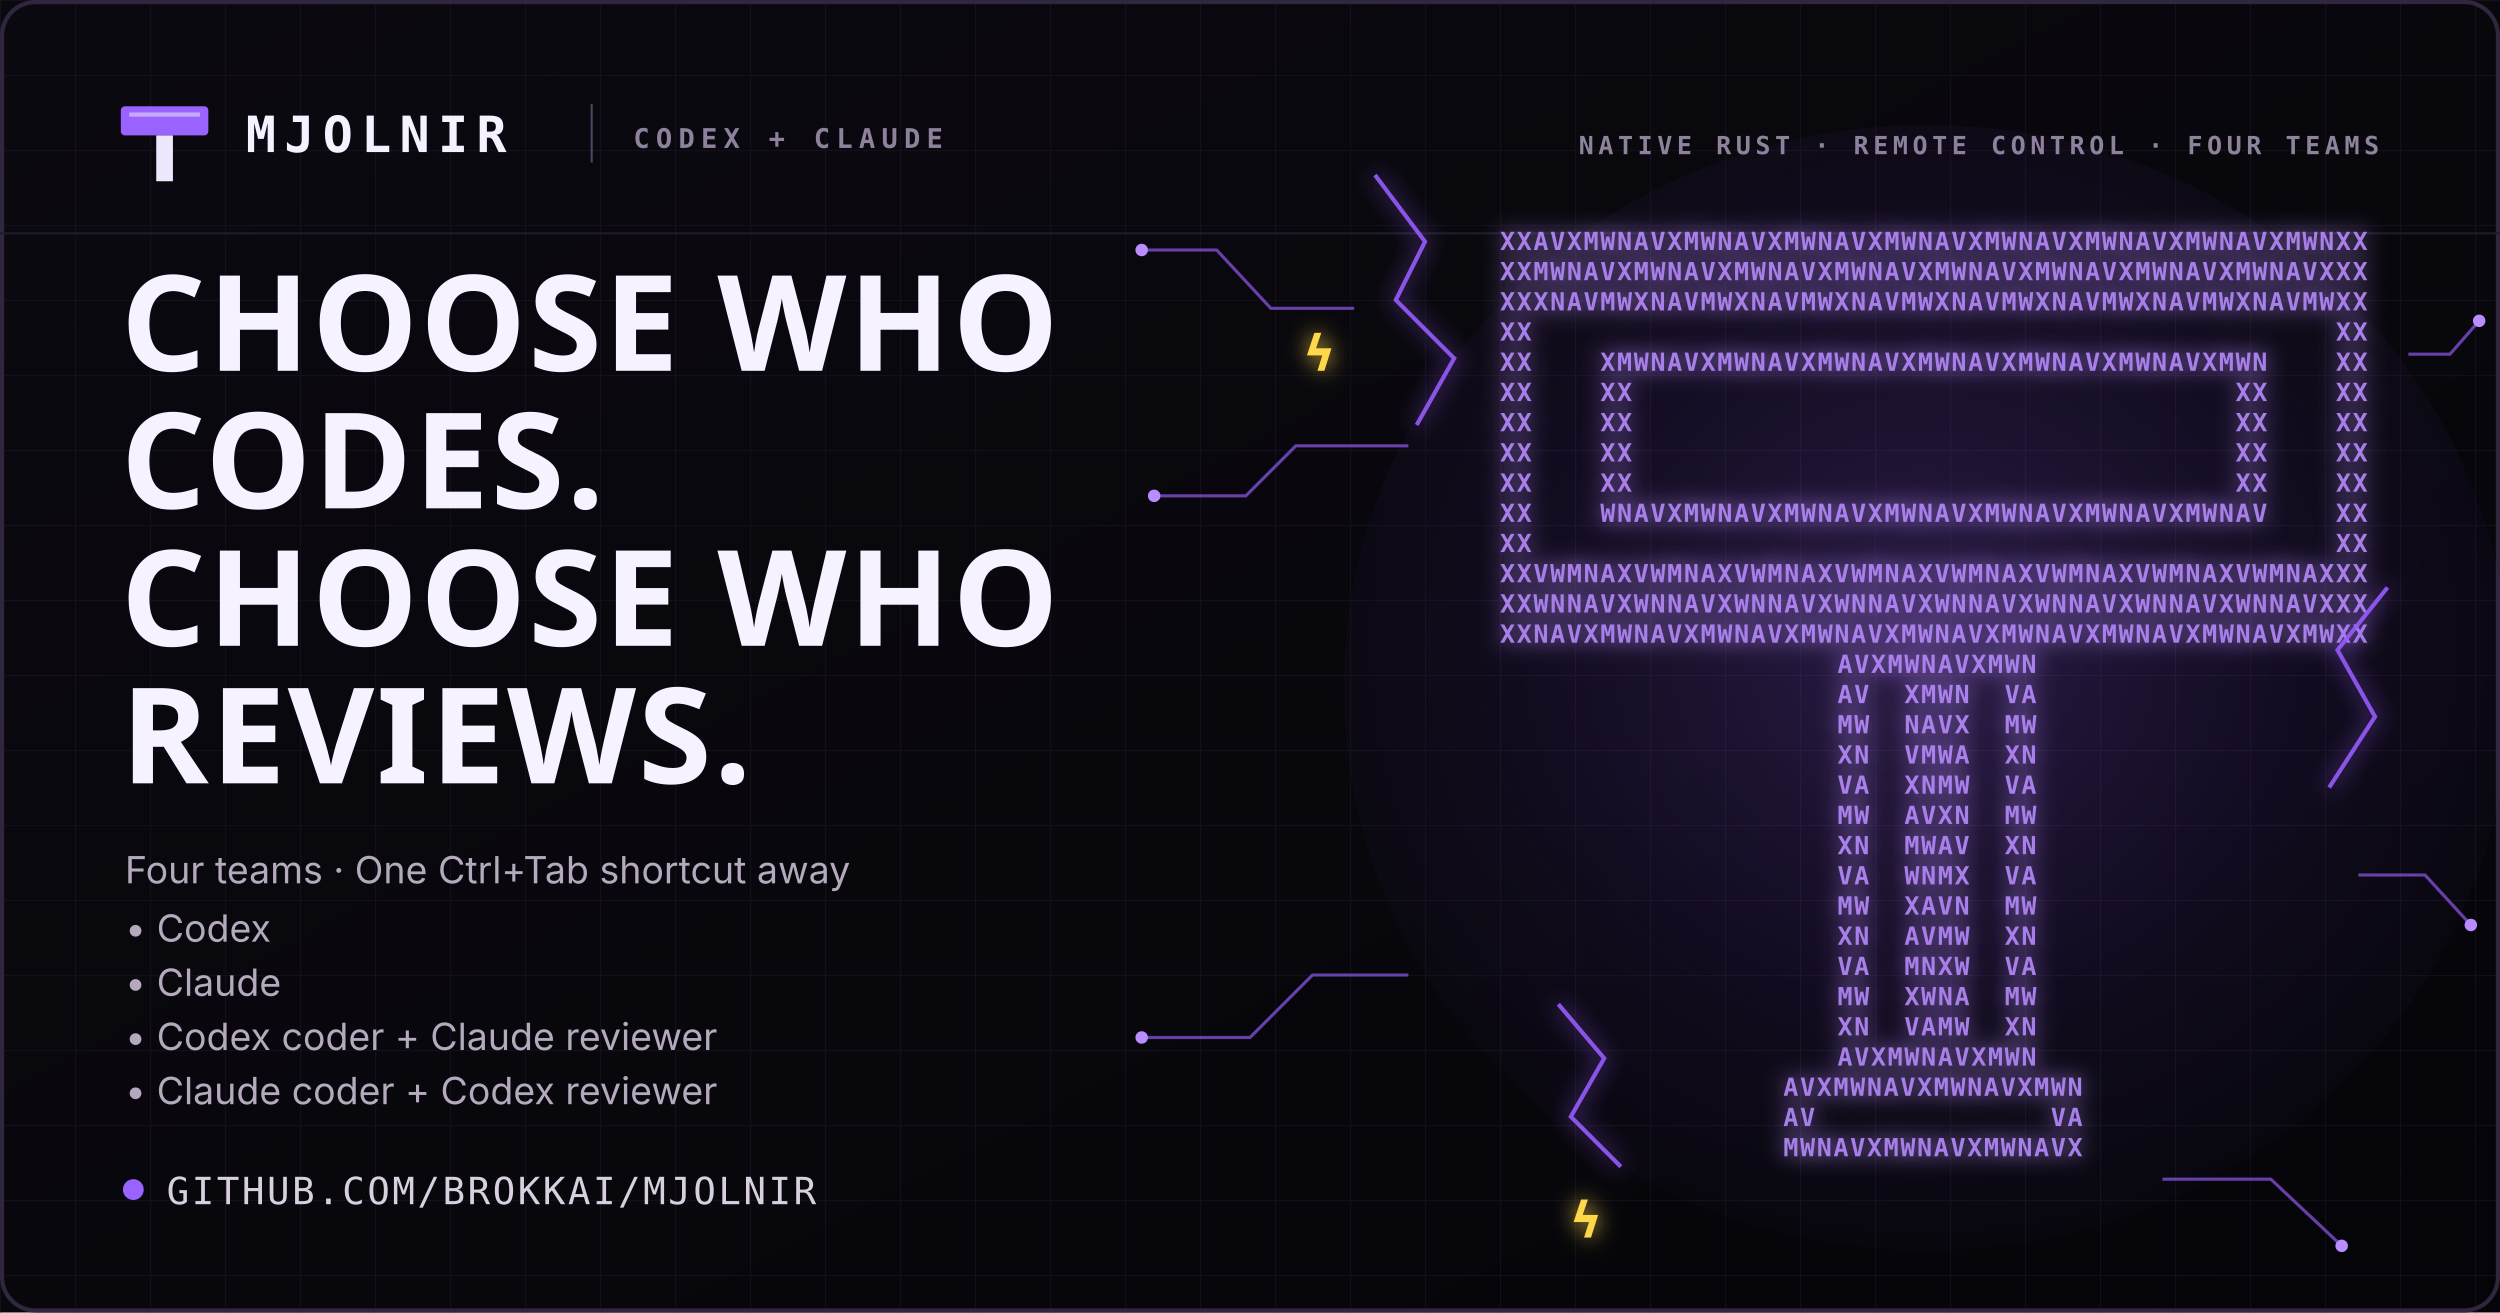
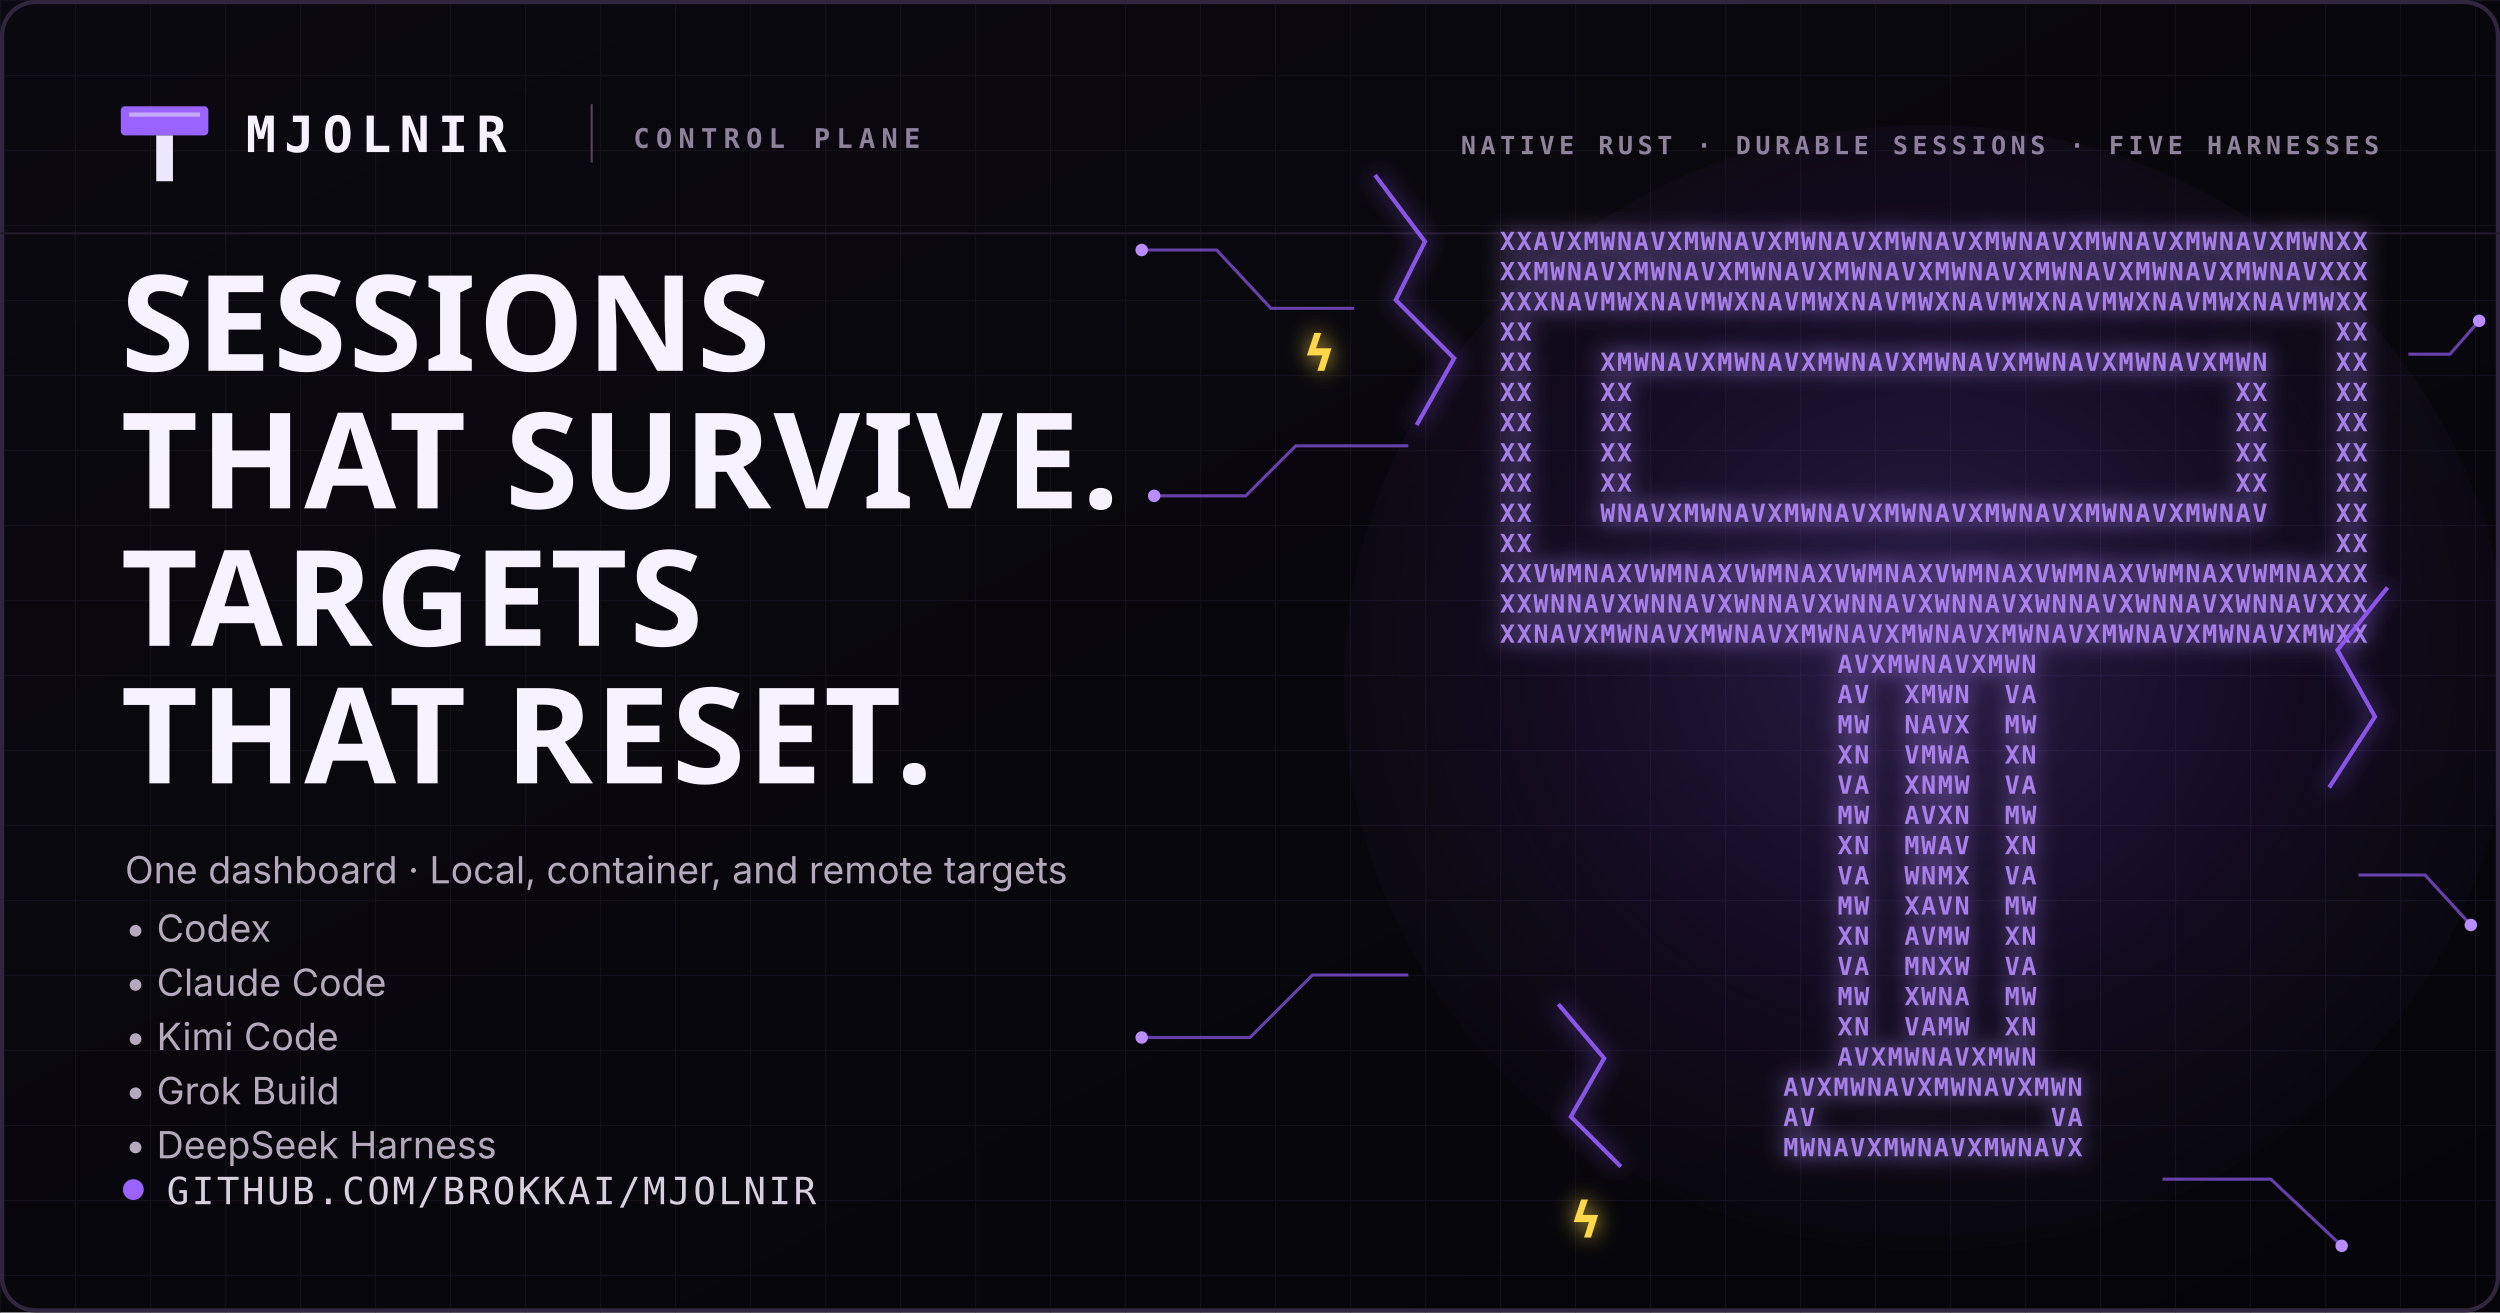
<svg xmlns="http://www.w3.org/2000/svg" width="1200" height="630" viewBox="0 0 1200 630" role="img" aria-labelledby="title description">
  <defs>
    <linearGradient id="background" x1="0" y1="0" x2="1" y2="1">
      <stop offset="0" stop-color="#0b0910" />
      <stop offset="0.56" stop-color="#08070c" />
      <stop offset="1" stop-color="#050509" />
    </linearGradient>
    <radialGradient id="hammerGlow" cx="50%" cy="46%" r="58%">
      <stop offset="0" stop-color="#985cff" stop-opacity="0.24" />
      <stop offset="0.62" stop-color="#7b3fe4" stop-opacity="0.08" />
      <stop offset="1" stop-color="#7b3fe4" stop-opacity="0" />
    </radialGradient>
    <pattern id="grid" width="36" height="36" patternUnits="userSpaceOnUse">
      <path d="M36 0H0V36" fill="none" stroke="#1c1728" stroke-width="1" />
    </pattern>
    <filter id="glow" x="-80%" y="-80%" width="260%" height="260%">
      <feGaussianBlur stdDeviation="5" result="blur" />
      <feMerge>
        <feMergeNode in="blur" />
        <feMergeNode in="SourceGraphic" />
      </feMerge>
    </filter>
  </defs>
  <rect width="1200" height="630" fill="url(#background)" />
  <rect width="1200" height="630" fill="url(#grid)" opacity="0.52" />
  <rect x="1" y="1" width="1198" height="628" rx="16" fill="none" stroke="#30273e" stroke-width="2" />
  <path d="M0 112H1200" stroke="#211a2b" />
  <g transform="translate(58 48)">
    <rect x="0" y="3" width="42" height="14" rx="2" fill="#9a63ff" />
    <rect x="17" y="17" width="8" height="22" fill="#eee8ff" />
    <path d="M4 7H38" stroke="#d9c7ff" stroke-width="2" opacity="0.7" />
    <text x="60" y="25" fill="#f5f1ff" font-family="ui-monospace, SFMono-Regular, Menlo, Consolas, monospace" font-size="24" font-weight="800" letter-spacing="4">MJOLNIR</text>
    <path d="M226 2V30" stroke="#514361" />
-     <text x="246" y="23" fill="#8d819c" font-family="ui-monospace, SFMono-Regular, Menlo, Consolas, monospace" font-size="13" font-weight="700" letter-spacing="3">CODEX + CLAUDE</text>
+     <text x="246" y="23" fill="#8d819c" font-family="ui-monospace, SFMono-Regular, Menlo, Consolas, monospace" font-size="13" font-weight="700" letter-spacing="3">CONTROL PLANE</text>
  </g>
  <g transform="translate(58 178)">
    <text fill="#f6f2ff" font-family="Impact, Haettenschweiler, 'Arial Narrow Bold', sans-serif" font-size="64" font-weight="800" letter-spacing="1">
-       <tspan x="0" y="0">CHOOSE WHO</tspan>
-       <tspan x="0" y="66">CODES.</tspan>
-       <tspan x="0" y="132">CHOOSE WHO</tspan>
-       <tspan x="0" y="198">REVIEWS.</tspan>
+       <tspan x="0" y="0">SESSIONS</tspan>
+       <tspan x="0" y="66">THAT SURVIVE.</tspan>
+       <tspan x="0" y="132">TARGETS</tspan>
+       <tspan x="0" y="198">THAT RESET.</tspan>
    </text>
    <text x="2" y="246" fill="#b5aabd" font-family="Inter, ui-sans-serif, system-ui, sans-serif" font-size="18">
-       <tspan x="2" y="246">Four teams · One Ctrl+Tab shortcut away</tspan>
+       <tspan x="2" y="246">One dashboard · Local, container, and remote targets</tspan>
      <tspan x="2" y="274">• Codex</tspan>
-       <tspan x="2" y="300">• Claude</tspan>
-       <tspan x="2" y="326">• Codex coder + Claude reviewer</tspan>
-       <tspan x="2" y="352">• Claude coder + Codex reviewer</tspan>
+       <tspan x="2" y="300">• Claude Code</tspan>
+       <tspan x="2" y="326">• Kimi Code</tspan>
+       <tspan x="2" y="352">• Grok Build</tspan>
+       <tspan x="2" y="378">• DeepSeek Harness</tspan>
    </text>
  </g>
-   <text x="1142" y="74" text-anchor="end" fill="#8f839b" font-family="ui-monospace, SFMono-Regular, Menlo, Consolas, monospace" font-size="12" font-weight="700" letter-spacing="2.2">NATIVE RUST  ·  REMOTE CONTROL  ·  FOUR TEAMS</text>
+   <text x="1142" y="74" text-anchor="end" fill="#8f839b" font-family="ui-monospace, SFMono-Regular, Menlo, Consolas, monospace" font-size="12" font-weight="700" letter-spacing="2.2">NATIVE RUST  ·  DURABLE SESSIONS  ·  FIVE HARNESSES</text>
  <g>
    <ellipse cx="925" cy="330" rx="280" ry="270" fill="url(#hammerGlow)" />
    <text xml:space="preserve" fill="#b88cff" font-family="ui-monospace, SFMono-Regular, Menlo, Consolas, monospace" font-size="12" font-weight="750" letter-spacing="0.8" filter="url(#glow)" opacity="0.9">
      <tspan x="720" y="120">XXAVXMWNAVXMWNAVXMWNAVXMWNAVXMWNAVXMWNAVXMWNAVXMWNXX</tspan>
      <tspan x="720" dy="14.5">XXMWNAVXMWNAVXMWNAVXMWNAVXMWNAVXMWNAVXMWNAVXMWNAVXXX</tspan>
      <tspan x="720" dy="14.5">XXXNAVMWXNAVMWXNAVMWXNAVMWXNAVMWXNAVMWXNAVMWXNAVMWXX</tspan>
      <tspan x="720" dy="14.5">XX                                                XX</tspan>
      <tspan x="720" dy="14.5">XX    XMWNAVXMWNAVXMWNAVXMWNAVXMWNAVXMWNAVXMWN    XX</tspan>
      <tspan x="720" dy="14.5">XX    XX                                    XX    XX</tspan>
      <tspan x="720" dy="14.5">XX    XX                                    XX    XX</tspan>
      <tspan x="720" dy="14.5">XX    XX                                    XX    XX</tspan>
      <tspan x="720" dy="14.5">XX    XX                                    XX    XX</tspan>
      <tspan x="720" dy="14.5">XX    WNAVXMWNAVXMWNAVXMWNAVXMWNAVXMWNAVXMWNAV    XX</tspan>
      <tspan x="720" dy="14.5">XX                                                XX</tspan>
      <tspan x="720" dy="14.5">XXVWMNAXVWMNAXVWMNAXVWMNAXVWMNAXVWMNAXVWMNAXVWMNAXXX</tspan>
      <tspan x="720" dy="14.5">XXWNNAVXWNNAVXWNNAVXWNNAVXWNNAVXWNNAVXWNNAVXWNNAVXXX</tspan>
      <tspan x="720" dy="14.5">XXNAVXMWNAVXMWNAVXMWNAVXMWNAVXMWNAVXMWNAVXMWNAVXMWXX</tspan>
      <tspan x="882" dy="14.5">AVXMWNAVXMWN</tspan>
      <tspan x="882" dy="14.5">AV  XMWN  VA</tspan>
      <tspan x="882" dy="14.5">MW  NAVX  MW</tspan>
      <tspan x="882" dy="14.5">XN  VMWA  XN</tspan>
      <tspan x="882" dy="14.5">VA  XNMW  VA</tspan>
      <tspan x="882" dy="14.5">MW  AVXN  MW</tspan>
      <tspan x="882" dy="14.5">XN  MWAV  XN</tspan>
      <tspan x="882" dy="14.5">VA  WNMX  VA</tspan>
      <tspan x="882" dy="14.5">MW  XAVN  MW</tspan>
      <tspan x="882" dy="14.5">XN  AVMW  XN</tspan>
      <tspan x="882" dy="14.5">VA  MNXW  VA</tspan>
      <tspan x="882" dy="14.5">MW  XWNA  MW</tspan>
      <tspan x="882" dy="14.5">XN  VAMW  XN</tspan>
      <tspan x="882" dy="14.5">AVXMWNAVXMWN</tspan>
      <tspan x="856" dy="14.5">AVXMWNAVXMWNAVXMWN</tspan>
      <tspan x="856" dy="14.5">AV              VA</tspan>
      <tspan x="856" dy="14.5">MWNAVXMWNAVXMWNAVX</tspan>
    </text>
  </g>
  <g fill="none" stroke="#8f59ed" stroke-width="1.5" opacity="0.7">
    <path d="M650 148H610L584 120H548" />
    <path d="M676 214H622L598 238H554" />
    <path d="M1156 170H1176L1190 154" />
    <path d="M1132 420H1164L1186 444" />
    <path d="M676 468H630L600 498H548" />
    <path d="M1038 566H1090L1124 598" />
  </g>
  <g fill="#b98cff">
    <circle cx="548" cy="120" r="3" />
    <circle cx="554" cy="238" r="3" />
    <circle cx="548" cy="498" r="3" />
    <circle cx="1190" cy="154" r="3" />
    <circle cx="1186" cy="444" r="3" />
    <circle cx="1124" cy="598" r="3" />
  </g>
  <g fill="none" stroke="#985cff" stroke-width="2" opacity="0.9" filter="url(#glow)">
    <path d="M660 84L684 116L670 144L698 172L680 204" />
    <path d="M1146 282L1122 312L1140 344L1118 378" />
    <path d="M778 560L754 536L770 508L748 482" />
  </g>
  <g fill="#ffd84a" font-family="ui-monospace, SFMono-Regular, Menlo, Consolas, monospace" font-size="24" font-weight="900" filter="url(#glow)">
    <text x="626" y="178">ϟ</text>
    <text x="754" y="594">ϟ</text>
  </g>
  <g transform="translate(58 578)">
    <circle cx="6" cy="-7" r="5" fill="#9a63ff" />
    <text x="22" y="0" fill="#d8d0df" font-family="ui-monospace, SFMono-Regular, Menlo, Consolas, monospace" font-size="18" letter-spacing="1.2">GITHUB.COM/BROKKAI/MJOLNIR</text>
  </g>
</svg>
